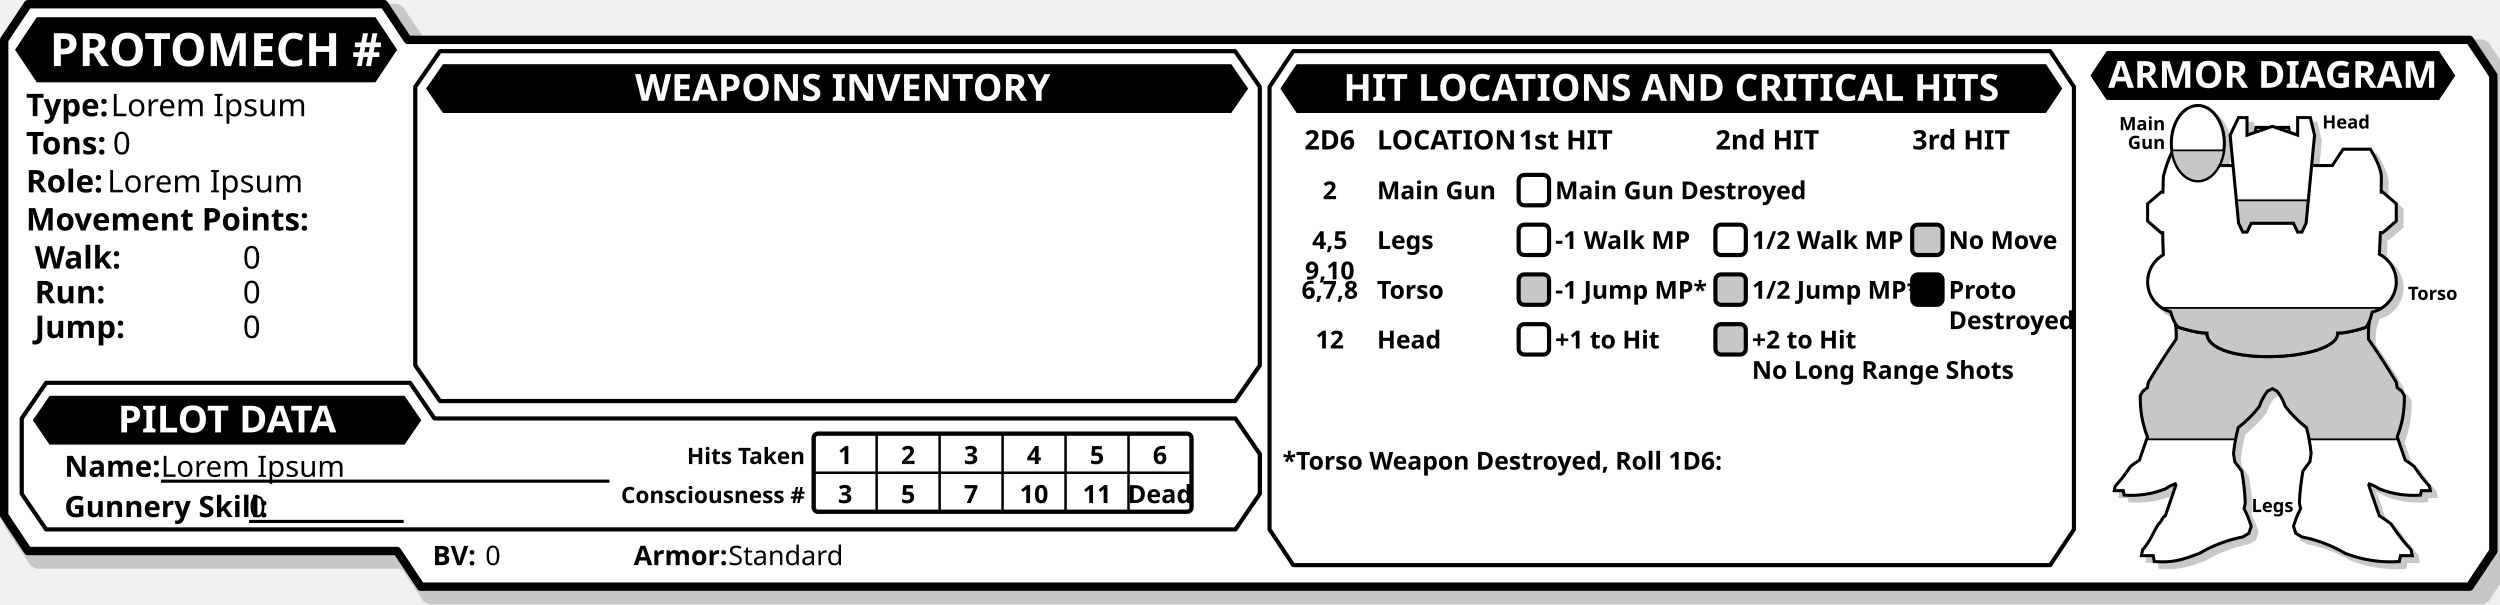
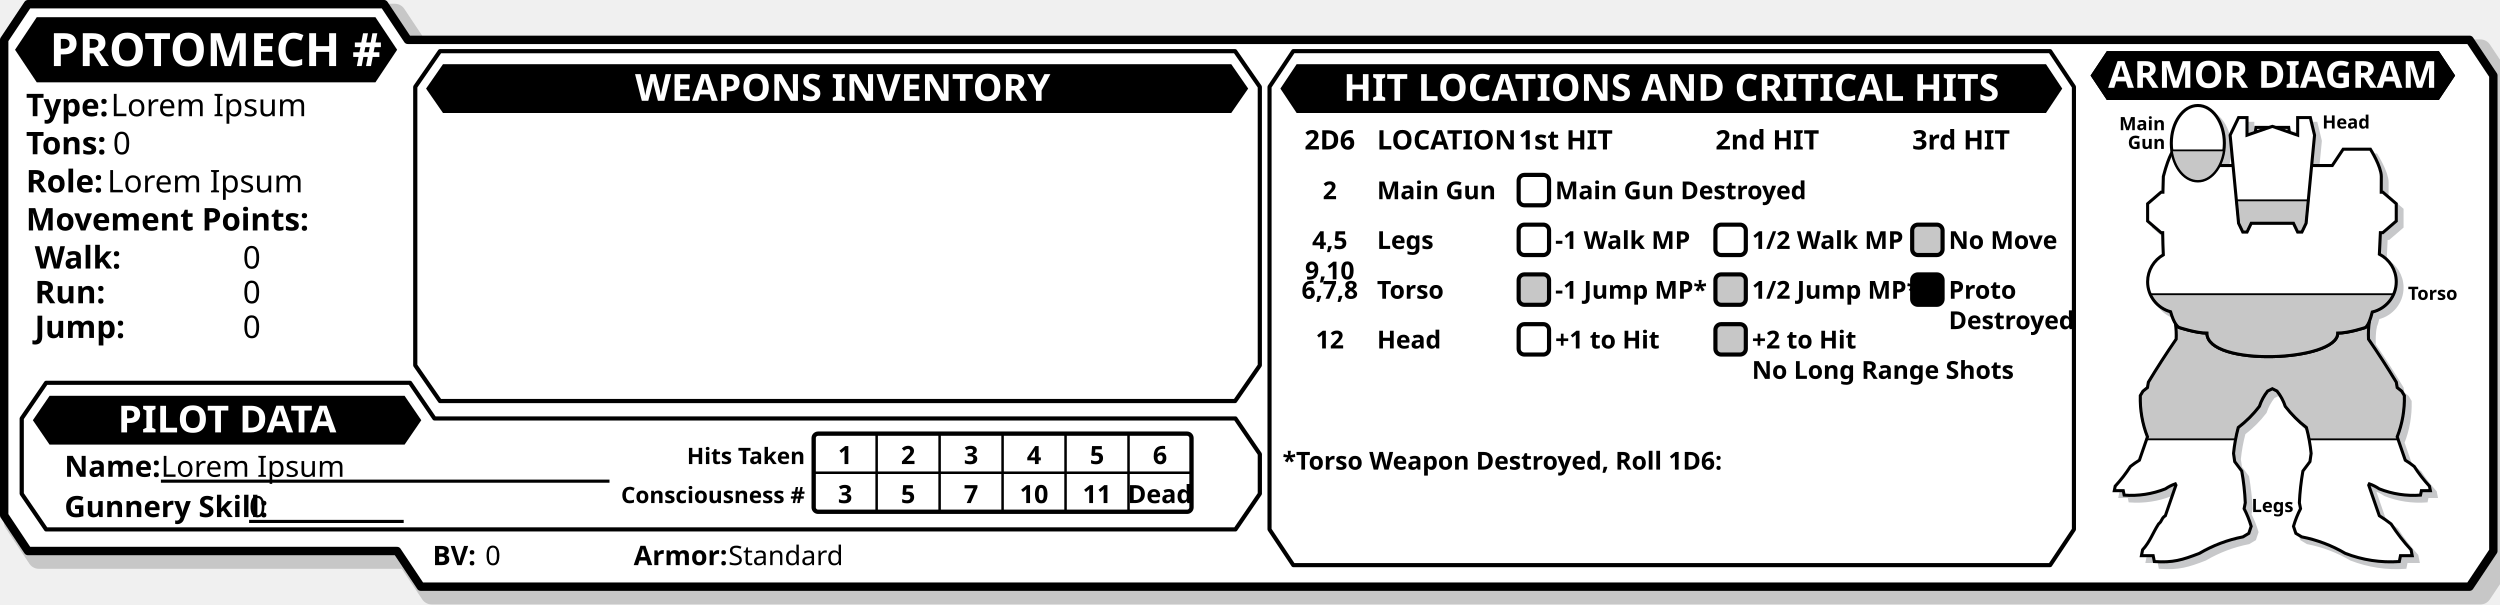
<svg xmlns="http://www.w3.org/2000/svg" contentScriptType="text/ecmascript" width="576.0" zoomAndPan="magnify" contentStyleType="text/css" height="139.2" preserveAspectRatio="xMidYMid meet" version="1.0" id="svg63">
  <defs id="defs63" />
  <g style="mml-color-elements:" id="rs_template">
    <g transform="translate (0.966 0.966)" id="g4">
      <path fill="#ffffff" d="M 2.5,10.714 L 7.975,2.500 l 82.038,0.000 l 5.475,8.214 L 570.525,10.714 l 5.475,8.214 L 576.000,127.486 l -5.475,8.214 L 98.488,135.700 l -5.475,-8.214 L 7.975,127.486 l -5.475,-8.214 Z" stroke-width="5.2" stroke-linejoin="round" stroke="#c7c7c7" id="path1" />
      <path fill="#ffffff" d="M 0.0,8.214 L 5.475,0.000 l 82.038,0.000 l 5.475,8.214 L 568.025,8.214 l 5.475,8.214 L 573.500,125.986 l -5.475,8.214 L 95.988,134.200 l -5.475,-8.214 L 5.475,125.986 l -5.475,-8.214 Z" stroke-width="1.932" stroke-linejoin="round" stroke="#000000" id="path2" />
      <g transform="translate (2.5,3.0)" id="g3">
        <path fill="#000000" d="M 0,7.500 l 4.999,-7.500 h 78.038 l 4.999,7.500 l -4.999,7.500 h -78.038 Z" id="path3" />
        <text fill="#ffffff" x="7.999" id="protomekIndex" y="11.250" style="font-family:Eurostile;font-size:10.600px;font-weight:bold;font-style:normal;mml-field-width:70.944" text-anchor="start">PROTOMECH #</text>
      </g>
    </g>
    <g transform="translate (3.000 18.000)" id="g8">
      <text x="3.000" y="8.774" fill="#000000" text-anchor="start" style="font-family:Eurostile;font-size:7.200px;font-weight:bold;font-style:normal" textLength="15.930" lengthAdjust="spacingAndGlyphs" id="text4">Type:</text>
      <text fill="#000000" x="22.523" id="type" y="8.774" style="font-family:Eurostile;font-size:7.200px;font-weight:normal;font-style:normal;mml-field-width:69" text-anchor="start">Lorem Ipsum</text>
      <text fill="#000000" x="50.333" id="type2" y="17.548" style="font-family:Eurostile;font-size:7.200px;font-weight:normal;font-style:normal;mml-field-width:45.333" text-anchor="start" />
      <text x="3.000" y="17.548" fill="#000000" text-anchor="start" style="font-family:Eurostile;font-size:7.200px;font-weight:bold;font-style:normal" textLength="16.411" lengthAdjust="spacingAndGlyphs" id="text5">Tons:</text>
      <text fill="#000000" x="23.004" id="tonnage" y="17.548" style="font-family:Eurostile;font-size:7.200px;font-weight:normal;font-style:normal;mml-field-width:22.329" text-anchor="start">0</text>
      <text x="3.000" y="26.322" fill="#000000" text-anchor="start" style="font-family:Eurostile;font-size:7.200px;font-weight:bold;font-style:normal" id="labelRole" textLength="15.108" lengthAdjust="spacingAndGlyphs">Role:</text>
      <text fill="#000000" x="21.702" id="role" y="26.322" style="font-family:Eurostile;font-size:7.200px;font-weight:normal;font-style:normal;mml-field-width:69" text-anchor="start">Lorem Ipsum</text>
      <text fill="#000000" x="3.000" y="35.095" style="font-family:Eurostile;font-size:7.200px;font-weight:bold;font-style:normal" text-anchor="start" id="text6">Movement Points:</text>
      <text fill="#000000" x="5.000" y="43.869" style="font-family:Eurostile;font-size:7.200px;font-weight:bold;font-style:normal" text-anchor="start" id="text7">Walk:</text>
      <text fill="#000000" x="55.000" id="mpWalk" y="43.869" style="font-family:Eurostile;font-size:7.200px;font-weight:normal;font-style:normal" text-anchor="middle">0</text>
      <text fill="#000000" x="5.000" y="51.869" style="font-family:Eurostile;font-size:7.200px;font-weight:bold;font-style:normal" text-anchor="start" id="text8">Run:</text>
      <text fill="#000000" x="55.000" id="mpRun" y="51.869" style="font-family:Eurostile;font-size:7.200px;font-weight:normal;font-style:normal" text-anchor="middle">0</text>
      <text fill="#000000" x="5.000" id="lblJump" y="59.869" style="font-family:Eurostile;font-size:7.200px;font-weight:bold;font-style:normal" text-anchor="start">Jump:</text>
      <text fill="#000000" x="55.000" id="mpJump" y="59.869" style="font-family:Eurostile;font-size:7.200px;font-weight:normal;font-style:normal" text-anchor="middle">0</text>
    </g>
    <g transform="translate (95.667 11.786)" id="g11">
      <g id="g10">
        <path fill="#ffffff" d="M 0.009,8.221 5.698,0.009 H 188.906 l 5.689,8.212 V 72.398 l -5.689,8.212 H 5.698 L 0.009,72.398 Z" stroke-width="0.968" stroke-linejoin="round" stroke="#000000" id="path8" />
        <g transform="translate (2.5,3.0)" id="g9">
          <path fill="#000000" d="M 0,5.625 3.9,0 H 185.512 l 3.9,5.625 -3.9,5.625 H 3.9 Z" id="path9" style="stroke-width:1.02" />
          <text x="90" y="8.438" fill="#ffffff" text-anchor="middle" style="font-style:normal;font-weight:bold;font-size:8.6px;font-family:Eurostile" textLength="88.665" lengthAdjust="spacingAndGlyphs" id="text9" transform="translate(6)">WEAPONS INVENTORY</text>
        </g>
      </g>
      <g id="gInventoryBox">
        <rect fill="none" x="3.000" width="191" id="inventory" height="65.369" y="14.250" />
      </g>
    </g>
    <g transform="translate (292.5 11.786)" id="g38">
      <g id="g13">
        <path fill="#ffffff" d="M 0.0,8.214 L 5.475,0.000 L 179.858,0.000 l 5.475,8.214 L 185.333,110.200 l -5.475,8.214 L 5.475,118.414 l -5.475,-8.214 Z" stroke-width="0.95" stroke-linejoin="round" stroke="#000000" id="path11" />
        <g transform="translate (2.5,3.0)" id="g12">
          <path fill="#000000" d="M 0,5.625 l 3.749,-5.625 h 172.643 l 3.749,5.625 l -3.749,5.625 h -172.643 Z" id="path12" />
          <text x="90.071" y="8.438" fill="#ffffff" text-anchor="middle" style="font-family:Eurostile;font-size:8.600px;font-weight:bold;font-style:normal" textLength="135.352" lengthAdjust="spacingAndGlyphs" id="text12">HIT LOCATIONS AND CRITICAL HITS</text>
        </g>
      </g>
      <text fill="#000000" x="13.880" y="22.650" style="font-family:Eurostile;font-size:6.200px;font-weight:bold;font-style:normal" text-anchor="middle" id="text13">2D6</text>
      <text fill="#000000" x="24.760" y="22.650" style="font-family:Eurostile;font-size:6.200px;font-weight:bold;font-style:normal" text-anchor="start" id="text14">LOCATION</text>
      <text fill="#000000" x="57.400" y="22.650" style="font-family:Eurostile;font-size:6.200px;font-weight:bold;font-style:normal" text-anchor="start" id="text15">1st HIT</text>
      <text fill="#000000" x="102.733" y="22.650" style="font-family:Eurostile;font-size:6.200px;font-weight:bold;font-style:normal" text-anchor="start" id="text16">2nd HIT</text>
      <text fill="#000000" x="148.067" y="22.650" style="font-family:Eurostile;font-size:6.200px;font-weight:bold;font-style:normal" text-anchor="start" id="text17">3rd HIT</text>
      <text fill="#000000" x="13.880" y="34.113" style="font-family:Eurostile;font-size:5.700px;font-weight:bold;font-style:normal" text-anchor="middle" id="text18">2</text>
      <text fill="#000000" x="24.760" y="34.113" style="font-family:Eurostile;font-size:5.700px;font-weight:bold;font-style:normal" text-anchor="start" id="text19">Main Gun</text>
      <path fill="#ffffff" d="M 57.400,29.828 c 0,-0.726 0.589,-1.315 1.315,-1.315 l 4.370,0 c 0.726,0 1.315,0.589, 1.315,1.315 l 0,4.370 c 0,0.726 -0.589,1.315, -1.315,1.315 l -4.370,0 c -0.726,0 -1.315,-0.589, -1.315,-1.315Z" stroke-width="0.96" stroke-linejoin="round" stroke="#000000" id="gun_hit_1" />
      <text x="65.800" y="34.113" fill="#000000" text-anchor="start" style="font-family:Eurostile;font-size:5.700px;font-weight:bold;font-style:normal" textLength="44.779" lengthAdjust="spacingAndGlyphs" id="text20">Main Gun Destroyed</text>
      <text fill="#000000" x="13.880" y="45.575" style="font-family:Eurostile;font-size:5.700px;font-weight:bold;font-style:normal" text-anchor="middle" id="text21">4,5</text>
      <text fill="#000000" x="13.880" y="52.575" style="font-family:Eurostile;font-size:5.700px;font-weight:bold;font-style:normal" text-anchor="middle" id="text22">9,10</text>
      <text fill="#000000" x="24.760" y="45.575" style="font-family:Eurostile;font-size:5.700px;font-weight:bold;font-style:normal" text-anchor="start" id="text23">Legs</text>
      <path fill="#ffffff" d="M 57.400,41.290 c 0,-0.726 0.589,-1.315 1.315,-1.315 l 4.370,0 c 0.726,0 1.315,0.589, 1.315,1.315 l 0,4.370 c 0,0.726 -0.589,1.315, -1.315,1.315 l -4.370,0 c -0.726,0 -1.315,-0.589, -1.315,-1.315Z" stroke-width="0.96" stroke-linejoin="round" stroke="#000000" id="legs_hit_1" />
      <text x="65.800" y="45.575" fill="#000000" text-anchor="start" style="font-family:Eurostile;font-size:5.700px;font-weight:bold;font-style:normal" textLength="25.746" lengthAdjust="spacingAndGlyphs" id="text24">-1 Walk MP</text>
      <path fill="#ffffff" d="M 102.733,41.290 c 0,-0.726 0.589,-1.315 1.315,-1.315 l 4.370,0 c 0.726,0 1.315,0.589, 1.315,1.315 l 0,4.370 c 0,0.726 -0.589,1.315, -1.315,1.315 l -4.370,0 c -0.726,0 -1.315,-0.589, -1.315,-1.315Z" stroke-width="0.96" stroke-linejoin="round" stroke="#000000" id="legs_hit_2" />
      <text x="111.133" y="45.575" fill="#000000" text-anchor="start" style="font-family:Eurostile;font-size:5.700px;font-weight:bold;font-style:normal" textLength="30.872" lengthAdjust="spacingAndGlyphs" id="text25">1/2 Walk MP</text>
      <path fill="#c7c7c7" d="M 148.067,41.290 c 0,-0.726 0.589,-1.315 1.315,-1.315 l 4.370,0 c 0.726,0 1.315,0.589, 1.315,1.315 l 0,4.370 c 0,0.726 -0.589,1.315, -1.315,1.315 l -4.370,0 c -0.726,0 -1.315,-0.589, -1.315,-1.315Z" stroke-width="0.96" stroke-linejoin="round" stroke="#000000" id="legs_hit_3" />
      <text x="156.467" y="45.575" fill="#000000" text-anchor="start" style="font-family:Eurostile;font-size:5.700px;font-weight:bold;font-style:normal" textLength="19.581" lengthAdjust="spacingAndGlyphs" id="text26">No Move</text>
      <text fill="#000000" x="13.880" y="57.038" style="font-family:Eurostile;font-size:5.700px;font-weight:bold;font-style:normal" text-anchor="middle" id="text27">6,7,8</text>
      <text fill="#000000" x="24.760" y="57.038" style="font-family:Eurostile;font-size:5.700px;font-weight:bold;font-style:normal" text-anchor="start" id="text28">Torso</text>
      <path fill="#c7c7c7" d="M 57.400,52.753 c 0,-0.726 0.589,-1.315 1.315,-1.315 l 4.370,0 c 0.726,0 1.315,0.589, 1.315,1.315 l 0,4.370 c 0,0.726 -0.589,1.315, -1.315,1.315 l -4.370,0 c -0.726,0 -1.315,-0.589, -1.315,-1.315Z" stroke-width="0.96" stroke-linejoin="round" stroke="#000000" id="torso_hit_1" />
      <text x="65.800" y="57.038" fill="#000000" text-anchor="start" style="font-family:Eurostile;font-size:5.700px;font-weight:bold;font-style:normal" textLength="29.808" lengthAdjust="spacingAndGlyphs" id="text29">-1 Jump MP*</text>
      <path fill="#c7c7c7" d="M 102.733,52.753 c 0,-0.726 0.589,-1.315 1.315,-1.315 l 4.370,0 c 0.726,0 1.315,0.589, 1.315,1.315 l 0,4.370 c 0,0.726 -0.589,1.315, -1.315,1.315 l -4.370,0 c -0.726,0 -1.315,-0.589, -1.315,-1.315Z" stroke-width="0.96" stroke-linejoin="round" stroke="#000000" id="torso_hit_2" />
      <text x="111.133" y="57.038" fill="#000000" text-anchor="start" style="font-family:Eurostile;font-size:5.700px;font-weight:bold;font-style:normal" textLength="34.933" lengthAdjust="spacingAndGlyphs" id="text30">1/2 Jump MP*</text>
      <path fill="#000000" d="M 148.067,52.753 c 0,-0.726 0.589,-1.315 1.315,-1.315 l 4.370,0 c 0.726,0 1.315,0.589, 1.315,1.315 l 0,4.370 c 0,0.726 -0.589,1.315, -1.315,1.315 l -4.370,0 c -0.726,0 -1.315,-0.589, -1.315,-1.315Z" stroke-width="0.96" stroke-linejoin="round" stroke="#000000" id="torso_hit_3" />
      <text x="156.467" y="57.038" fill="#000000" text-anchor="start" style="font-family:Eurostile;font-size:5.700px;font-weight:bold;font-style:normal" textLength="12.419" lengthAdjust="spacingAndGlyphs" id="text31">Proto</text>
      <text x="156.467" y="64.038" fill="#000000" text-anchor="start" style="font-family:Eurostile;font-size:5.700px;font-weight:bold;font-style:normal" textLength="22.603" lengthAdjust="spacingAndGlyphs" id="text32">Destroyed</text>
      <text fill="#000000" x="13.880" y="68.501" style="font-family:Eurostile;font-size:5.700px;font-weight:bold;font-style:normal" text-anchor="middle" id="text33">12</text>
      <text fill="#000000" x="24.760" y="68.501" style="font-family:Eurostile;font-size:5.700px;font-weight:bold;font-style:normal" text-anchor="start" id="text34">Head</text>
      <path fill="#ffffff" d="M 57.400,64.216 c 0,-0.726 0.589,-1.315 1.315,-1.315 l 4.370,0 c 0.726,0 1.315,0.589, 1.315,1.315 l 0,4.370 c 0,0.726 -0.589,1.315, -1.315,1.315 l -4.370,0 c -0.726,0 -1.315,-0.589, -1.315,-1.315Z" stroke-width="0.96" stroke-linejoin="round" stroke="#000000" id="head_hit_1" />
      <text x="65.800" y="68.501" fill="#000000" text-anchor="start" style="font-family:Eurostile;font-size:5.700px;font-weight:bold;font-style:normal" textLength="19.977" lengthAdjust="spacingAndGlyphs" id="text35">+1 to Hit</text>
      <path fill="#c7c7c7" d="M 102.733,64.216 c 0,-0.726 0.589,-1.315 1.315,-1.315 l 4.370,0 c 0.726,0 1.315,0.589, 1.315,1.315 l 0,4.370 c 0,0.726 -0.589,1.315, -1.315,1.315 l -4.370,0 c -0.726,0 -1.315,-0.589, -1.315,-1.315Z" stroke-width="0.96" stroke-linejoin="round" stroke="#000000" id="head_hit_2" />
      <text x="111.133" y="68.501" fill="#000000" text-anchor="start" style="font-family:Eurostile;font-size:5.700px;font-weight:bold;font-style:normal" textLength="19.975" lengthAdjust="spacingAndGlyphs" id="text36">+2 to Hit</text>
      <text x="111.133" y="75.501" fill="#000000" text-anchor="start" style="font-family:Eurostile;font-size:5.700px;font-weight:bold;font-style:normal" textLength="47.320" lengthAdjust="spacingAndGlyphs" id="text37">No Long Range Shots</text>
      <text fill="#000000" x="3.000" y="96.414" style="font-family:Eurostile;font-size:5.700px;font-weight:bold;font-style:normal" text-anchor="start" id="text38">*Torso Weapon Destroyed, Roll 1D6:</text>
      <text fill="#000000" x="6.000" id="torsoWeapon_0" y="103.414" style="font-family:Eurostile;font-size:5.700px;font-weight:bold;font-style:normal;mml-field-width:54.400" text-anchor="start" />
      <text fill="#000000" x="65.840" id="torsoWeapon_1" y="103.414" style="font-family:Eurostile;font-size:5.700px;font-weight:bold;font-style:normal;mml-field-width:54.400" text-anchor="start" />
      <text fill="#000000" x="125.680" id="torsoWeapon_2" y="103.414" style="font-family:Eurostile;font-size:5.700px;font-weight:bold;font-style:normal;mml-field-width:54.400" text-anchor="start" />
      <text fill="#000000" x="6.000" id="torsoWeapon_3" y="110.414" style="font-family:Eurostile;font-size:5.700px;font-weight:bold;font-style:normal;mml-field-width:54.400" text-anchor="start" />
      <text fill="#000000" x="65.840" id="torsoWeapon_4" y="110.414" style="font-family:Eurostile;font-size:5.700px;font-weight:bold;font-style:normal;mml-field-width:54.400" text-anchor="start" />
      <text fill="#000000" x="125.680" id="torsoWeapon_5" y="110.414" style="font-family:Eurostile;font-size:5.700px;font-weight:bold;font-style:normal;mml-field-width:54.400" text-anchor="start" />
      <text x="6.000" y="115.414" fill="#000000" text-anchor="start" style="font-family:Eurostile;font-size:5.000px;font-weight:bold;font-style:normal" visibility="hidden" id="magClampNote">Magnetic Clamp System destroyed on first torso critical</text>
    </g>
    <g transform="translate (476.333 11.786)" id="g45">
      <g transform="translate (5.337634,0.0)" id="g39">
        <path fill="#000000" d="M 0,5.625 l 3.749,-5.625 h 76.493 l 3.749,5.625 l -3.749,5.625 h -76.493 Z" id="path38" />
        <text x="41.996" y="8.438" fill="#ffffff" text-anchor="middle" style="font-family:Eurostile;font-size:8.600px;font-weight:bold;font-style:normal" textLength="69.539" lengthAdjust="spacingAndGlyphs" id="text39">ARMOR DIAGRAM</text>
      </g>
      <g transform="matrix(0.940 0 0 0.940 9.838 11.250)" id="g43">
        <g id="armor_diagram_protomek_quad" transform="matrix(1,0,0,-1,-488.9402,690.4822)">
          <g id="g2708" transform="translate(568.6331,594.4059)">
            <path style="fill:#c7c8ca;fill-opacity:1;fill-rule:nonzero;stroke:none" d="m 0,0 c -1.387,1.502 -2.627,3.106 -3.736,4.834 -0.702,0.555 -1.436,1.067 -2.198,1.539 l -1.978,5.714 c 1.266,3.197 1.851,6.656 1.76,10.109 l -0.661,1.097 -1.099,0.88 -0.219,1.319 c -2.176,3.6 -4.444,7.112 -6.812,10.548 -0.073,1.465 0,2.923 0.216,4.374 -0.616,-1.51 -1.084,-1.559 -1.084,-1.559 0,0 -4.007,-1.335 -6.678,-1.335 0,-7.012 -32.053,-8.347 -32.053,0 -2.671,0 -6.679,1.335 -6.679,1.335 0,0 -0.434,0.038 -1.023,0.954 0.151,-1.251 0.218,-2.507 0.156,-3.769 -2.368,-3.436 -4.637,-6.948 -6.812,-10.548 l -0.219,-1.319 -1.1,-0.88 -0.66,-1.097 c -0.092,-3.453 0.493,-6.912 1.76,-10.109 L -71.097,6.373 C -71.859,5.901 -72.591,5.389 -73.295,4.834 -74.404,3.106 -75.645,1.502 -77.031,0 l -0.219,-1.098 h 2.197 l 0.221,-1.099 c 3.474,-0.249 6.88,0.27 10.107,1.538 0.753,0.517 1.561,0.927 2.424,1.228 l 0.157,-0.315 -2.594,-7.493 c -0.997,-0.619 -0.735,-1.293 -1.658,-2.017 -1.456,-2.265 -2.101,-4.369 -3.917,-6.34 l -0.288,-1.44 h 2.879 l 0.288,-1.441 c 4.548,-0.307 6.815,0.373 11.052,2.017 3.287,1.93 6.917,3.304 10.662,4.035 l 1.442,0.864 0.576,1.729 c -0.437,1.494 -1.013,2.936 -1.728,4.322 l 0.286,1.442 c -0.121,2.633 -0.404,5.183 -0.864,7.779 -0.575,0.768 -1.151,1.537 -1.727,2.306 l -0.289,2.016 c 0.217,2.147 0.6,4.255 1.153,6.341 1.944,1.493 3.695,3.243 5.185,5.186 0.45,1.362 1.122,2.611 2.018,3.746 l 1.153,0.576 1.152,-0.576 c 0.898,-1.134 1.571,-2.383 2.017,-3.746 1.491,-1.943 3.242,-3.693 5.186,-5.186 0.556,-2.085 0.938,-4.194 1.153,-6.341 L -29.294,6.017 C -29.871,5.249 -30.448,4.48 -31.023,3.711 -31.48,1.115 -31.764,-1.435 -31.888,-4.068 L -31.6,-5.51 c -0.716,-1.386 -1.294,-2.827 -1.729,-4.322 l 0.576,-1.729 1.441,-0.864 c 3.746,-0.731 7.375,-2.105 10.663,-4.035 4.237,-1.644 8.706,-2.324 13.254,-2.017 l 0.288,1.441 h 2.88 l -0.287,1.44 c -1.817,1.971 -3.443,4.074 -4.898,6.34 -0.923,0.726 -1.883,1.399 -2.881,2.017 l -2.595,7.493 0.158,0.315 c 0.863,-0.301 1.67,-0.711 2.423,-1.228 3.228,-1.268 6.634,-1.787 10.108,-1.538 l 0.22,1.099 h 2.198 z" id="path2710" />
          </g>
          <g id="g2712" transform="translate(568.6331,594.4059)">
            <path style="fill:none;stroke:#c7c8ca;stroke-width:0.75;stroke-linecap:butt;stroke-linejoin:miter;stroke-miterlimit:4;stroke-dasharray:none;stroke-opacity:1" d="m 0,0 c -1.387,1.502 -2.627,3.106 -3.736,4.834 -0.702,0.555 -1.436,1.067 -2.198,1.539 l -1.978,5.714 c 1.266,3.197 1.851,6.656 1.76,10.109 l -0.661,1.097 -1.099,0.88 -0.219,1.319 c -2.176,3.6 -4.444,7.112 -6.812,10.548 -0.073,1.465 0,2.923 0.216,4.374 -0.616,-1.51 -1.084,-1.559 -1.084,-1.559 0,0 -4.007,-1.335 -6.678,-1.335 0,-7.012 -32.053,-8.347 -32.053,0 -2.671,0 -6.679,1.335 -6.679,1.335 0,0 -0.434,0.038 -1.023,0.954 0.151,-1.251 0.218,-2.507 0.156,-3.769 -2.368,-3.436 -4.637,-6.948 -6.812,-10.548 l -0.219,-1.319 -1.1,-0.88 -0.66,-1.097 c -0.092,-3.453 0.493,-6.912 1.76,-10.109 L -71.097,6.373 C -71.859,5.901 -72.591,5.389 -73.295,4.834 -74.404,3.106 -75.645,1.502 -77.031,0 l -0.219,-1.098 h 2.197 l 0.221,-1.099 c 3.474,-0.249 6.88,0.27 10.107,1.538 0.753,0.517 1.561,0.927 2.424,1.228 l 0.157,-0.315 -2.594,-7.493 c -0.997,-0.619 -0.735,-1.293 -1.658,-2.017 -1.456,-2.265 -2.101,-4.369 -3.917,-6.34 l -0.288,-1.44 h 2.879 l 0.288,-1.441 c 4.548,-0.307 6.815,0.373 11.052,2.017 3.287,1.93 6.917,3.304 10.662,4.035 l 1.442,0.864 0.576,1.729 c -0.437,1.494 -1.013,2.936 -1.728,4.322 l 0.286,1.442 c -0.121,2.633 -0.404,5.183 -0.864,7.779 -0.575,0.768 -1.151,1.537 -1.727,2.306 l -0.289,2.016 c 0.217,2.147 0.6,4.255 1.153,6.341 1.944,1.493 3.695,3.243 5.185,5.186 0.45,1.362 1.122,2.611 2.018,3.746 l 1.153,0.576 1.152,-0.576 c 0.898,-1.134 1.571,-2.383 2.017,-3.746 1.491,-1.943 3.242,-3.693 5.186,-5.186 0.556,-2.085 0.938,-4.194 1.153,-6.341 L -29.294,6.017 C -29.871,5.249 -30.448,4.48 -31.023,3.711 -31.48,1.115 -31.764,-1.435 -31.888,-4.068 L -31.6,-5.51 c -0.716,-1.386 -1.294,-2.827 -1.729,-4.322 l 0.576,-1.729 1.441,-0.864 c 3.746,-0.731 7.375,-2.105 10.663,-4.035 4.237,-1.644 8.706,-2.324 13.254,-2.017 l 0.288,1.441 h 2.88 l -0.287,1.44 c -1.817,1.971 -3.443,4.074 -4.898,6.34 -0.923,0.726 -1.883,1.399 -2.881,2.017 l -2.595,7.493 0.158,0.315 c 0.863,-0.301 1.67,-0.711 2.423,-1.228 3.228,-1.268 6.634,-1.787 10.108,-1.538 l 0.22,1.099 h 2.198 z" id="path2714" />
          </g>
          <g id="g2716" transform="translate(560.4944,644.5001)">
            <path style="fill:#c7c8ca;fill-opacity:1;fill-rule:nonzero;stroke:none" d="m 0,0 c 0,2.953 -1.683,5.507 -4.139,6.772 0.097,1.612 0.182,3.361 0.251,5.275 h 0.593 l 3.294,2.835 v 4.252 l -3.294,2.835 h -0.386 c 0.01,1.24 0.016,2.52 0.015,3.855 -0.022,2.493 -2.671,6.678 -2.671,6.678 h -6.677 l -2.671,-4.006 h -9.35 l -1.336,9.349 h -8.014 l -1.336,-9.349 h -9.348 l -2.671,4.006 h -6.677 c 0,0 -1.185,-0.966 -2.671,-6.678 -0.046,-1.337 -0.08,-2.613 -0.109,-3.855 h -0.455 l -3.293,-2.835 v -4.252 l 3.293,-2.835 h 0.397 c 0.029,-1.971 0.082,-3.78 0.158,-5.432 -2.297,-1.312 -3.848,-3.78 -3.848,-6.615 0,-3.518 2.387,-6.471 5.629,-7.347 0.419,-1.457 0.844,-2.369 1.211,-2.939 0.588,-0.916 1.023,-0.953 1.023,-0.953 0,0 4.008,-1.336 6.679,-1.336 0,-8.346 32.052,-7.011 32.052,0 2.671,0 6.679,1.336 6.679,1.336 0,0 0.468,0.049 1.084,1.559 0.222,0.544 0.463,1.279 0.708,2.269 C -2.512,-6.624 0,-3.608 0,0" id="path2718" />
          </g>
          <g id="g2720" transform="translate(560.4944,644.5001)">
            <path style="fill:none;stroke:#c7c8ca;stroke-width:0.75;stroke-linecap:butt;stroke-linejoin:miter;stroke-miterlimit:4;stroke-dasharray:none;stroke-opacity:1" d="m 0,0 c 0,2.953 -1.683,5.507 -4.139,6.772 0.097,1.612 0.182,3.361 0.251,5.275 h 0.593 l 3.294,2.835 v 4.252 l -3.294,2.835 h -0.386 c 0.01,1.24 0.016,2.52 0.015,3.855 -0.022,2.493 -2.671,6.678 -2.671,6.678 h -6.677 l -2.671,-4.006 h -9.35 l -1.336,9.349 h -8.014 l -1.336,-9.349 h -9.348 l -2.671,4.006 h -6.677 c 0,0 -1.185,-0.966 -2.671,-6.678 -0.046,-1.337 -0.08,-2.613 -0.109,-3.855 h -0.455 l -3.293,-2.835 v -4.252 l 3.293,-2.835 h 0.397 c 0.029,-1.971 0.082,-3.78 0.158,-5.432 -2.297,-1.312 -3.848,-3.78 -3.848,-6.615 0,-3.518 2.387,-6.471 5.629,-7.347 0.419,-1.457 0.844,-2.369 1.211,-2.939 0.588,-0.916 1.023,-0.953 1.023,-0.953 0,0 4.008,-1.336 6.679,-1.336 0,-8.346 32.052,-7.011 32.052,0 2.671,0 6.679,1.336 6.679,1.336 0,0 0.468,0.049 1.084,1.559 0.222,0.544 0.463,1.279 0.708,2.269 C -2.512,-6.624 0,-3.608 0,0 Z" id="path2722" />
          </g>
          <ellipse id="shadow_MG" cx="511.858" cy="678.465" rx="6.5" ry="9.25" fill="#c7c8ca" stroke="#c7c8ca" stroke-width="0.75" />
          <g id="g2728" transform="translate(538.3953,658.8462)">
            <path style="fill:#c7c8ca;fill-opacity:1;fill-rule:nonzero;stroke:none" d="M 0,0 -1.034,-2.159 H -2.069 L -3.103,0 h -10.345 l -1.034,-2.159 h -1.036 L -16.552,0 l -2.069,21.591 2.069,4.318 h 2.068 l 0.001,-4.318 6.207,2.159 6.209,-2.159 -0.002,4.318 h 3.104 l 1.034,-4.318 z" id="path2730" />
          </g>
          <g id="g2732" transform="translate(538.3953,658.8462)">
            <path style="fill:none;stroke:#c7c8ca;stroke-width:0.75;stroke-linecap:butt;stroke-linejoin:miter;stroke-miterlimit:10;stroke-dasharray:none;stroke-opacity:1" d="M 0,0 -1.034,-2.159 H -2.069 L -3.103,0 h -10.345 l -1.034,-2.159 h -1.036 L -16.552,0 l -2.069,21.591 2.069,4.318 h 2.068 l 0.001,-4.318 6.207,2.159 6.209,-2.159 -0.002,4.318 h 3.104 l 1.034,-4.318 z" id="path2734" />
          </g>
          <g id="g2736" transform="translate(567.2151,595.8232)">
            <path style="fill:#ffffff;fill-opacity:1;fill-rule:nonzero;stroke:none" d="m 0,0 c -1.387,1.502 -2.627,3.106 -3.736,4.834 -0.702,0.555 -1.436,1.067 -2.198,1.539 l -1.978,5.714 c 1.266,3.197 1.851,6.656 1.76,10.109 l -0.661,1.097 -1.099,0.88 -0.219,1.319 c -2.176,3.6 -4.444,7.112 -6.812,10.548 -0.073,1.465 0,2.923 0.216,4.374 -0.616,-1.51 -1.084,-1.559 -1.084,-1.559 0,0 -4.007,-1.335 -6.678,-1.335 0,-7.012 -32.053,-8.347 -32.053,0 -2.671,0 -6.679,1.335 -6.679,1.335 0,0 -0.434,0.038 -1.023,0.954 0.151,-1.251 0.218,-2.507 0.156,-3.769 -2.368,-3.436 -4.637,-6.948 -6.812,-10.548 l -0.219,-1.319 -1.1,-0.88 -0.66,-1.097 c -0.092,-3.453 0.493,-6.912 1.76,-10.109 L -71.097,6.373 C -71.859,5.901 -72.591,5.389 -73.295,4.834 -74.404,3.106 -75.645,1.502 -77.031,0 l -0.219,-1.098 h 2.197 l 0.221,-1.099 c 3.474,-0.249 6.88,0.27 10.107,1.538 0.753,0.517 1.561,0.927 2.424,1.228 l 0.157,-0.315 -2.594,-7.493 c -0.997,-0.619 -0.735,-1.293 -1.658,-2.017 -1.456,-2.265 -2.101,-4.369 -3.917,-6.34 l -0.288,-1.44 h 2.879 l 0.288,-1.441 c 4.548,-0.307 6.815,0.373 11.052,2.017 3.287,1.93 6.917,3.304 10.662,4.035 l 1.442,0.864 0.576,1.729 c -0.437,1.494 -1.013,2.936 -1.728,4.322 l 0.286,1.442 c -0.121,2.633 -0.404,5.183 -0.864,7.779 -0.575,0.768 -1.151,1.537 -1.727,2.306 l -0.289,2.016 c 0.217,2.147 0.6,4.255 1.153,6.341 1.944,1.493 3.695,3.243 5.185,5.186 0.45,1.362 1.122,2.611 2.018,3.746 l 1.153,0.576 1.152,-0.576 c 0.898,-1.134 1.571,-2.383 2.017,-3.746 1.491,-1.943 3.242,-3.693 5.186,-5.186 0.556,-2.085 0.938,-4.194 1.153,-6.341 L -29.294,6.017 C -29.871,5.249 -30.448,4.48 -31.023,3.711 -31.48,1.115 -31.764,-1.435 -31.888,-4.068 L -31.6,-5.51 c -0.716,-1.386 -1.294,-2.827 -1.729,-4.322 l 0.576,-1.729 1.441,-0.864 c 3.746,-0.731 7.375,-2.105 10.663,-4.035 4.237,-1.644 8.706,-2.324 13.254,-2.017 l 0.288,1.441 h 2.88 l -0.287,1.44 c -1.817,1.971 -3.443,4.074 -4.898,6.34 -0.923,0.726 -1.883,1.399 -2.881,2.017 l -2.595,7.493 0.158,0.315 c 0.863,-0.301 1.67,-0.711 2.423,-1.228 3.228,-1.268 6.634,-1.787 10.108,-1.538 l 0.22,1.099 h 2.198 z" id="path2738" />
            <path id="structureRegionL" fill="#c7c7c7" stroke="#000000" stroke-width="0.45" d="M -7.702,11.479 L -7.912,12.087 C -6.646,15.284 -6.061,18.743 -6.152,22.196 L -6.813,23.293 L -7.912,24.173 L -8.131,25.492 C -10.307,29.092 -12.575,32.604 -14.943,36.04 C -15.016,37.505 -14.943,38.963 -14.727,40.414 C -15.343,38.904 -15.811,38.855 -15.811,38.855 C -15.811,38.855 -19.818,37.52 -22.489,37.52 C -22.489,30.508 -54.542,29.173 -54.542,37.52 C -57.213,37.52 -61.221,38.855 -61.221,38.855 C -61.221,38.855 -61.655,38.893 -62.244,39.809 C -62.093,38.558 -62.026,37.302 -62.088,36.04 C -64.456,32.604 -66.725,29.092 -68.9,25.492 L -69.119,24.173 L -70.219,23.293 L -70.879,22.196 C -70.971,18.743 -70.386,15.284 -69.119,12.087 L -69.329,11.479 L -47.527,11.479 C -47.344,12.45 -47.125,13.414 -46.871,14.374 C -44.927,15.867 -43.176,17.617 -41.686,19.56 C -41.236,20.922 -40.564,22.171 -39.668,23.306 L -38.515,23.882 L -37.363,23.306 C -36.465,22.172 -35.792,20.923 -35.346,19.56 C -33.855,17.617 -32.104,15.867 -30.16,14.374 C -29.904,13.415 -29.685,12.45 -29.502,11.479 Z" />
          </g>
          <g id="g2740" transform="translate(567.2151,595.8232)">
            <path style="fill:none;stroke:#000000;stroke-width:0.75;stroke-linecap:butt;stroke-linejoin:miter;stroke-miterlimit:4;stroke-dasharray:none;stroke-opacity:1" d="m 0,0 c -1.387,1.502 -2.627,3.106 -3.736,4.834 -0.702,0.555 -1.436,1.067 -2.198,1.539 l -1.978,5.714 c 1.266,3.197 1.851,6.656 1.76,10.109 l -0.661,1.097 -1.099,0.88 -0.219,1.319 c -2.176,3.6 -4.444,7.112 -6.812,10.548 -0.073,1.465 0,2.923 0.216,4.374 -0.616,-1.51 -1.084,-1.559 -1.084,-1.559 0,0 -4.007,-1.335 -6.678,-1.335 0,-7.012 -32.053,-8.347 -32.053,0 -2.671,0 -6.679,1.335 -6.679,1.335 0,0 -0.434,0.038 -1.023,0.954 0.151,-1.251 0.218,-2.507 0.156,-3.769 -2.368,-3.436 -4.637,-6.948 -6.812,-10.548 l -0.219,-1.319 -1.1,-0.88 -0.66,-1.097 c -0.092,-3.453 0.493,-6.912 1.76,-10.109 L -71.097,6.373 C -71.859,5.901 -72.591,5.389 -73.295,4.834 -74.404,3.106 -75.645,1.502 -77.031,0 l -0.219,-1.098 h 2.197 l 0.221,-1.099 c 3.474,-0.249 6.88,0.27 10.107,1.538 0.753,0.517 1.561,0.927 2.424,1.228 l 0.157,-0.315 -2.594,-7.493 c -0.997,-0.619 -0.735,-1.293 -1.658,-2.017 -1.456,-2.265 -2.101,-4.369 -3.917,-6.34 l -0.288,-1.44 h 2.879 l 0.288,-1.441 c 4.548,-0.307 6.815,0.373 11.052,2.017 3.287,1.93 6.917,3.304 10.662,4.035 l 1.442,0.864 0.576,1.729 c -0.437,1.494 -1.013,2.936 -1.728,4.322 l 0.286,1.442 c -0.121,2.633 -0.404,5.183 -0.864,7.779 -0.575,0.768 -1.151,1.537 -1.727,2.306 l -0.289,2.016 c 0.217,2.147 0.6,4.255 1.153,6.341 1.944,1.493 3.695,3.243 5.185,5.186 0.45,1.362 1.122,2.611 2.018,3.746 l 1.153,0.576 1.152,-0.576 c 0.898,-1.134 1.571,-2.383 2.017,-3.746 1.491,-1.943 3.242,-3.693 5.186,-5.186 0.556,-2.085 0.938,-4.194 1.153,-6.341 L -29.294,6.017 C -29.871,5.249 -30.448,4.48 -31.023,3.711 -31.48,1.115 -31.764,-1.435 -31.888,-4.068 L -31.6,-5.51 c -0.716,-1.386 -1.294,-2.827 -1.729,-4.322 l 0.576,-1.729 1.441,-0.864 c 3.746,-0.731 7.375,-2.105 10.663,-4.035 4.237,-1.644 8.706,-2.324 13.254,-2.017 l 0.288,1.441 h 2.88 l -0.287,1.44 c -1.817,1.971 -3.443,4.074 -4.898,6.34 -0.923,0.726 -1.883,1.399 -2.881,2.017 l -2.595,7.493 0.158,0.315 c 0.863,-0.301 1.67,-0.711 2.423,-1.228 3.228,-1.268 6.634,-1.787 10.108,-1.538 l 0.22,1.099 h 2.198 z" id="path2742" />
          </g>
          <g id="g2744" transform="translate(559.0764,645.9175)">
            <path style="fill:#ffffff;fill-opacity:1;fill-rule:nonzero;stroke:none" d="m 0,0 c 0,2.953 -1.683,5.507 -4.139,6.772 0.097,1.612 0.182,3.361 0.251,5.275 h 0.593 l 3.294,2.835 v 4.252 l -3.294,2.835 h -0.386 c 0.01,1.24 0.016,2.52 0.015,3.855 -0.022,2.493 -2.671,6.678 -2.671,6.678 h -6.677 l -2.671,-4.006 h -9.35 l -1.336,9.349 h -8.014 l -1.336,-9.349 h -9.348 l -2.671,4.006 h -6.677 c 0,0 -1.185,-0.966 -2.671,-6.678 -0.046,-1.337 -0.08,-2.613 -0.109,-3.855 h -0.455 l -3.293,-2.835 v -4.252 l 3.293,-2.835 h 0.397 c 0.029,-1.971 0.082,-3.78 0.158,-5.432 -2.297,-1.312 -3.848,-3.78 -3.848,-6.615 0,-3.518 2.387,-6.471 5.629,-7.347 0.419,-1.457 0.844,-2.369 1.211,-2.939 0.588,-0.916 1.023,-0.953 1.023,-0.953 0,0 4.008,-1.336 6.679,-1.336 0,-8.346 32.052,-7.011 32.052,0 2.671,0 6.679,1.336 6.679,1.336 0,0 0.468,0.049 1.084,1.559 0.222,0.544 0.463,1.279 0.708,2.269 C -2.512,-6.624 0,-3.608 0,0" id="path2746" />
-             <path id="structureRegionT" fill="#c7c7c7" stroke="#000000" stroke-width="0.45" d="M -57.455,-6.395 C -56.804,-6.816 -56.084,-7.139 -55.316,-7.347 C -54.897,-8.804 -54.472,-9.716 -54.105,-10.286 C -53.517,-11.202 -53.082,-11.239 -53.082,-11.239 C -53.082,-11.239 -49.074,-12.575 -46.403,-12.575 C -46.403,-20.921 -14.351,-19.586 -14.351,-12.575 C -11.68,-12.575 -7.672,-11.239 -7.672,-11.239 C -7.672,-11.239 -7.204,-11.19 -6.588,-9.68 C -6.366,-9.136 -6.125,-8.401 -5.88,-7.411 C -5.018,-7.209 -4.211,-6.862 -3.489,-6.395 Z" />
+             <path id="structureRegionT" fill="#c7c7c7" stroke="#000000" stroke-width="0.45" d="M -60.315,-3.035 C -59.4,-5.135 -57.563,-6.74 -55.316,-7.347 C -54.897,-8.804 -54.472,-9.716 -54.105,-10.286 C -53.517,-11.202 -53.082,-11.239 -53.082,-11.239 C -53.082,-11.239 -49.074,-12.575 -46.403,-12.575 C -46.403,-20.921 -14.351,-19.586 -14.351,-12.575 C -11.68,-12.575 -7.672,-11.239 -7.672,-11.239 C -7.672,-11.239 -7.204,-11.19 -6.588,-9.68 C -6.366,-9.136 -6.125,-8.401 -5.88,-7.411 C -3.519,-6.859 -1.579,-5.213 -0.63,-3.035 Z" />
          </g>
          <g id="g2748" transform="translate(559.0764,645.9175)">
            <path style="fill:none;stroke:#000000;stroke-width:0.75;stroke-linecap:butt;stroke-linejoin:miter;stroke-miterlimit:4;stroke-dasharray:none;stroke-opacity:1" d="m 0,0 c 0,2.953 -1.683,5.507 -4.139,6.772 0.097,1.612 0.182,3.361 0.251,5.275 h 0.593 l 3.294,2.835 v 4.252 l -3.294,2.835 h -0.386 c 0.01,1.24 0.016,2.52 0.015,3.855 -0.022,2.493 -2.671,6.678 -2.671,6.678 h -6.677 l -2.671,-4.006 h -9.35 l -1.336,9.349 h -8.014 l -1.336,-9.349 h -9.348 l -2.671,4.006 h -6.677 c 0,0 -1.185,-0.966 -2.671,-6.678 -0.046,-1.337 -0.08,-2.613 -0.109,-3.855 h -0.455 l -3.293,-2.835 v -4.252 l 3.293,-2.835 h 0.397 c 0.029,-1.971 0.082,-3.78 0.158,-5.432 -2.297,-1.312 -3.848,-3.78 -3.848,-6.615 0,-3.518 2.387,-6.471 5.629,-7.347 0.419,-1.457 0.844,-2.369 1.211,-2.939 0.588,-0.916 1.023,-0.953 1.023,-0.953 0,0 4.008,-1.336 6.679,-1.336 0,-8.346 32.052,-7.011 32.052,0 2.671,0 6.679,1.336 6.679,1.336 0,0 0.468,0.049 1.084,1.559 0.222,0.544 0.463,1.279 0.708,2.269 C -2.512,-6.624 0,-3.608 0,0 Z" id="path2750" />
          </g>
          <g id="armor_MG">
            <ellipse cx="510.44" cy="679.882" rx="6.5" ry="9.25" fill="#ffffff" stroke="#000000" stroke-width="0.75" />
            <path id="structureRegionMG" fill="#c7c7c7" stroke="#000000" stroke-width="0.45" d="M 504.057,678.132 H 516.823 A 6.5,9.25 0 0 0 504.057,678.132 Z" />
          </g>
          <g id="g2756" transform="translate(536.9773,660.2636)">
            <path style="fill:#ffffff;fill-opacity:1;fill-rule:nonzero;stroke:none" d="M 0,0 -1.034,-2.159 H -2.069 L -3.103,0 h -10.345 l -1.034,-2.159 h -1.036 L -16.552,0 l -2.069,21.591 2.069,4.318 h 2.068 l 0.001,-4.318 6.207,2.159 6.209,-2.159 -0.002,4.318 h 3.104 l 1.034,-4.318 z" id="path2758" />
            <path id="structureRegionHD" fill="#c7c7c7" stroke="#000000" stroke-width="0.45" d="M 0.538,5.619 L 0,0 L -1.034,-2.159 L -2.069,-2.159 L -3.103,0 L -13.448,0 L -14.482,-2.159 L -15.518,-2.159 L -16.552,0 L -17.091,5.619 Z" />
          </g>
          <g id="g2760" transform="translate(536.9773,660.2636)">
            <path style="fill:none;stroke:#000000;stroke-width:0.75;stroke-linecap:butt;stroke-linejoin:miter;stroke-miterlimit:10;stroke-dasharray:none;stroke-opacity:1" d="M 0,0 -1.034,-2.159 H -2.069 L -3.103,0 h -10.345 l -1.034,-2.159 h -1.036 L -16.552,0 l -2.069,21.591 2.069,4.318 h 2.068 l 0.001,-4.318 6.207,2.159 6.209,-2.159 -0.002,4.318 h 3.104 l 1.034,-4.318 z" id="path2762" />
          </g>
        </g>
        <g fill="#000000" style="font-family:Eurostile;font-size:4.5px;font-weight:600">
          <text x="13.5" y="7.4" id="text_MG" text-anchor="end">Main<tspan x="13.5" dy="4.6">Gun</tspan>
          </text>
          <text x="52" y="7" id="text3040">Head</text>
          <text x="73" y="49">Torso</text>
          <text x="39.8" y="101" text-anchor="middle">Legs</text>
        </g>
        <g fill="none" id="armorPips">
          <g id="armorPipsHD" transform="translate(39.8,10.4)">
            <rect x="-8.7" width="17.4" y="0" height="3.55" id="armorHDRow00" />
            <rect x="-8.55" width="17.1" y="3.55" height="3.55" id="armorHDRow01" />
            <rect x="-8.3" width="16.6" y="7.1" height="3.55" id="armorHDRow02" />
            <rect x="-8.08" width="16.16" y="10.65" height="3.55" id="armorHDRow03" />
          </g>
-           <g id="armorPipsT" transform="translate(39.8,35.08)">
+           <g id="armorPipsT" transform="translate(39.8,31.72)">
            <rect x="-25" width="50" y="0" height="3.6" id="armorTRow00" style="mml-gap:-11,11" />
            <rect x="-26" width="51.7" y="2.6" height="3.6" id="armorTRow01" />
            <rect x="-28" width="55.7" y="5.8" height="3.6" id="armorTRow02" />
            <rect x="-29" width="57.7" y="9" height="3.6" id="armorTRow03" />
            <rect x="-27.4" width="54.5" y="12.2" height="3.6" id="armorTRow04" />
            <rect x="-24.6" width="48.9" y="13.7" height="3.6" id="armorTRow05" />
          </g>
          <g id="armorPipsL" style="mml-mirror:true" transform="translate(39.8,68.58)">
            <rect x="-29.8" width="59.4" y="14.2" height="3.6" id="armorLRow02" style="mml-gap:-10.6,10.6" />
            <rect x="-30.6" width="61" y="17.4" height="3.6" id="armorLRow03" style="mml-gap:-10.6,10.6" />
            <rect x="-32.4" width="64.6" y="20.6" height="3.6" id="armorLRow04" style="mml-gap:-10.3,10.3" />
            <rect x="-22.5" width="44.8" y="23.8" height="3.6" id="armorLRow05" style="mml-gap:-9.4,9.4" />
            <rect x="-23" width="45.8" y="27" height="3.6" id="armorLRow06" style="mml-gap:-8.3,8.3" />
            <rect x="-23.6" width="47" y="30.2" height="3.6" id="armorLRow07" style="mml-gap:-8.2,8.2" />
            <rect x="-25" width="49.8" y="33.4" height="3.6" id="armorLRow08" style="mml-gap:-8,8" />
            <rect x="-27" width="54" y="36.6" height="3.6" id="armorLRow09" style="mml-gap:-10.5,10.5" />
          </g>
          <g id="armorPipsMG" transform="translate(21.5,3.65)">
            <rect x="-4.8" width="9.6" y="0" height="3" id="armorMGRow00" />
            <rect x="-5.4" width="10.8" y="1.8" height="3" id="armorMGRow01" />
            <rect x="-6.1" width="12.2" y="4" height="3" id="armorMGRow02" />
            <rect x="-6.1" width="12.2" y="5.6" height="3" id="armorMGRow03" />
          </g>
        </g>
        <g fill="none" id="structurePips">
          <g id="structurePipsHD" transform="translate(39.8,25.45)">
            <rect x="-7.75" width="15.5" y="0" height="4.1" id="structureHDRow00" />
          </g>
-           <g id="structurePipsT" transform="translate(39.8,51.8)">
-             <rect x="-16.5" width="33" y="0" height="3.4" id="structureTRow00" />
-             <rect x="-15" width="30" y="3.4" height="3.4" id="structureTRow01" />
-             <rect x="-11.8" width="23" y="6" height="3.4" id="structureTRow02" />
+           <g id="structurePipsT" transform="translate(39.8,48.45)">
+             <rect x="-17.25" width="34.5" y="0" height="4.05" id="structureTRow00" />
+             <rect x="-16" width="31.8" y="4.2" height="4.05" id="structureTRow01" />
+             <rect x="-12.3" width="24.3" y="8.25" height="4.05" id="structureTRow02" />
          </g>
          <g id="structurePipsL" style="mml-mirror:true" transform="translate(39.8,68.58)">
            <rect x="-27.5" width="55" y="0" height="3.4" id="structureLRow00" style="mml-gap:-3,3" />
            <rect x="-29" width="58" y="3.4" height="3.4" id="structureLRow01" style="mml-gap:-4.4,4.4" />
            <rect x="-30.3" width="60.4" y="6.8" height="3.4" id="structureLRow02" style="mml-gap:-6.4,6.4" />
            <rect x="-29.2" width="58.4" y="10.2" height="3.4" id="structureLRow03" style="mml-gap:-8.9,8.9" />
          </g>
          <g id="structurePipsMG" transform="translate(21.5,13.2)">
            <rect x="-4.8" width="9.6" y="0" height="3.55" id="structureMGRow00" />
          </g>
        </g>
      </g>
      <g transform="translate (5.337634,0.0)" id="g44">
        <path fill="#000000" d="M 0,5.625 l 3.749,-5.625 h 76.493 l 3.749,5.625 l -3.749,5.625 h -76.493 Z" id="path43" />
        <text x="41.996" y="8.438" fill="#ffffff" text-anchor="middle" style="font-family:Eurostile;font-size:8.600px;font-weight:bold;font-style:normal" textLength="69.539" lengthAdjust="spacingAndGlyphs" id="text43">ARMOR DIAGRAM</text>
      </g>
    </g>
    <g transform="translate (5.000 88.191)" id="g62">
      <g id="g47" transform="matrix(1.026111,0,0,0.9996405,0.006075,0.006075)">
        <path fill="#ffffff" d="M 0,8.214 5.475,0 h 81.717 l 5.475,8.214 H 272.525 L 278,16.428 v 9.153 l -5.475,8.214 H 5.475 L 0,25.581 Z" stroke-width="0.95" stroke-linejoin="round" stroke="#000000" id="path45" />
        <g transform="translate(2.5,3)" id="g46">
          <path fill="#000000" d="M 0,5.625 3.749,0 h 79.717 l 3.749,5.625 -3.749,5.625 H 3.749 Z" id="path46" />
          <text x="43.608" y="8.438" fill="#ffffff" text-anchor="middle" style="font-style:normal;font-weight:bold;font-size:8.6px;font-family:Eurostile" textLength="45.172" lengthAdjust="spacingAndGlyphs" id="text46">PILOT DATA</text>
        </g>
      </g>
      <text fill="#000000" x="9.845" y="21.668" style="font-family:Eurostile;font-size:6.760px;font-weight:bold;font-style:normal" text-anchor="start" id="text47">Name:</text>
      <text fill="#000000" x="32.073" id="pilotName0" y="21.668" style="font-family:Eurostile;font-size:6.760px;font-weight:normal;font-style:normal" text-anchor="start">Lorem Ipsum</text>
      <path id="blankCrewName0" d="M 32.073,22.668 L 135.428,22.668" stroke-width="0.720" stroke-linejoin="round" stroke="#000000" />
      <text x="9.845" y="30.941" fill="#000000" text-anchor="start" style="font-family:Eurostile;font-size:6.760px;font-weight:bold;font-style:normal" id="gunnerySkillText0" textLength="39.172" lengthAdjust="spacingAndGlyphs">Gunnery Skill:</text>
      <text fill="#000000" x="52.392" id="gunnerySkill0" y="30.941" style="font-family:Eurostile;font-size:6.760px;font-weight:normal;font-style:normal" text-anchor="start">0</text>
      <path id="blankGunnerySkill0" d="M 52.392,31.941 L 88.012,31.941" stroke-width="0.720" stroke-linejoin="round" stroke="#000000" />
      <g id="g61">
        <path fill="none" d="M 182.470,12.738 c 0,-0.560 0.455,-1.015 1.015,-1.015 l 85.020,0 c 0.560,0 1.015,0.455, 1.015,1.015 l 0,15.970 c 0,0.560 -0.455,1.015, -1.015,1.015 l -85.020,0 c -0.560,0 -1.015,-0.455, -1.015,-1.015Z" stroke-width="1.0" stroke-linejoin="round" stroke="#000000" id="path47" />
        <path fill="none" stroke-width="0.58" d="M 182.470,20.723 l 87.050,0 M 196.978,11.723 l 0,18.000  M 211.487,11.723 l 0,18.000  M 225.995,11.723 l 0,18.000  M 240.503,11.723 l 0,18.000  M 255.012,11.723 l 0,18.000" stroke-linecap="round" stroke-linejoin="miter" stroke="#000000" id="path48" />
        <text fill="#000000" x="189.724" y="18.723" style="font-family:Eurostile;font-size:5.800px;font-weight:bold;font-style:normal" text-anchor="middle" id="crew_damage_0_1">1</text>
        <text fill="#000000" x="189.724" y="27.723" style="font-family:Eurostile;font-size:5.800px;font-weight:bold;font-style:normal;mml-field-width:10.508" text-anchor="middle" id="text49">3</text>
        <text fill="#000000" x="204.232" y="18.723" style="font-family:Eurostile;font-size:5.800px;font-weight:bold;font-style:normal" text-anchor="middle" id="crew_damage_0_2">2</text>
        <text fill="#000000" x="204.232" y="27.723" style="font-family:Eurostile;font-size:5.800px;font-weight:bold;font-style:normal;mml-field-width:10.508" text-anchor="middle" id="text51">5</text>
        <text fill="#000000" x="218.741" y="18.723" style="font-family:Eurostile;font-size:5.800px;font-weight:bold;font-style:normal" text-anchor="middle" id="crew_damage_0_3">3</text>
        <text fill="#000000" x="218.741" y="27.723" style="font-family:Eurostile;font-size:5.800px;font-weight:bold;font-style:normal;mml-field-width:10.508" text-anchor="middle" id="text53">7</text>
        <text fill="#000000" x="233.249" y="18.723" style="font-family:Eurostile;font-size:5.800px;font-weight:bold;font-style:normal" text-anchor="middle" id="crew_damage_0_4">4</text>
        <text fill="#000000" x="233.249" y="27.723" style="font-family:Eurostile;font-size:5.800px;font-weight:bold;font-style:normal;mml-field-width:10.508" text-anchor="middle" id="text55">10</text>
        <text fill="#000000" x="247.758" y="18.723" style="font-family:Eurostile;font-size:5.800px;font-weight:bold;font-style:normal" text-anchor="middle" id="crew_damage_0_5">5</text>
        <text fill="#000000" x="247.758" y="27.723" style="font-family:Eurostile;font-size:5.800px;font-weight:bold;font-style:normal;mml-field-width:10.508" text-anchor="middle" id="text57">11</text>
        <text fill="#000000" x="262.266" y="18.723" style="font-family:Eurostile;font-size:5.800px;font-weight:bold;font-style:normal" text-anchor="middle" id="crew_damage_0_6">6</text>
        <text x="262.266" y="27.723" fill="#000000" text-anchor="middle" style="font-family:Eurostile;font-size:5.800px;font-weight:bold;font-style:normal" textLength="10.508" lengthAdjust="spacingAndGlyphs" id="text59">Dead</text>
        <text fill="#000000" x="180.470" y="18.723" style="font-family:Eurostile;font-size:5.200px;font-weight:bold;font-style:normal;mml-field-width:45.950" text-anchor="end" id="text60">Hits Taken</text>
        <text fill="#000000" x="180.470" y="27.723" style="font-family:Eurostile;font-size:5.200px;font-weight:bold;font-style:normal;mml-field-width:45.950" text-anchor="end" id="text61">Consciousness #</text>
      </g>
    </g>
    <text x="99.667" y="130.200" fill="#000000" text-anchor="start" style="font-family:Eurostile;font-size:6.200px;font-weight:bold;font-style:normal" textLength="9.046" lengthAdjust="spacingAndGlyphs" id="text62">BV:</text>
    <text fill="#000000" x="111.806" id="bv" y="130.200" style="font-family:Eurostile;font-size:6.200px;font-weight:normal;font-style:normal" text-anchor="start">0</text>
    <text x="146.000" y="130.200" fill="#000000" text-anchor="start" style="font-family:Eurostile;font-size:6.200px;font-weight:bold;font-style:normal" textLength="18.711" lengthAdjust="spacingAndGlyphs" id="text63">Armor:</text>
    <text fill="#000000" x="167.804" id="armorType" y="130.200" style="font-family:Eurostile;font-size:6.200px;font-weight:normal;font-style:normal" text-anchor="start">Standard</text>
    <rect fill="none" x="68.667" width="20.000" id="eraIcon" height="20.000" y="66.191" />
  </g>
</svg>
